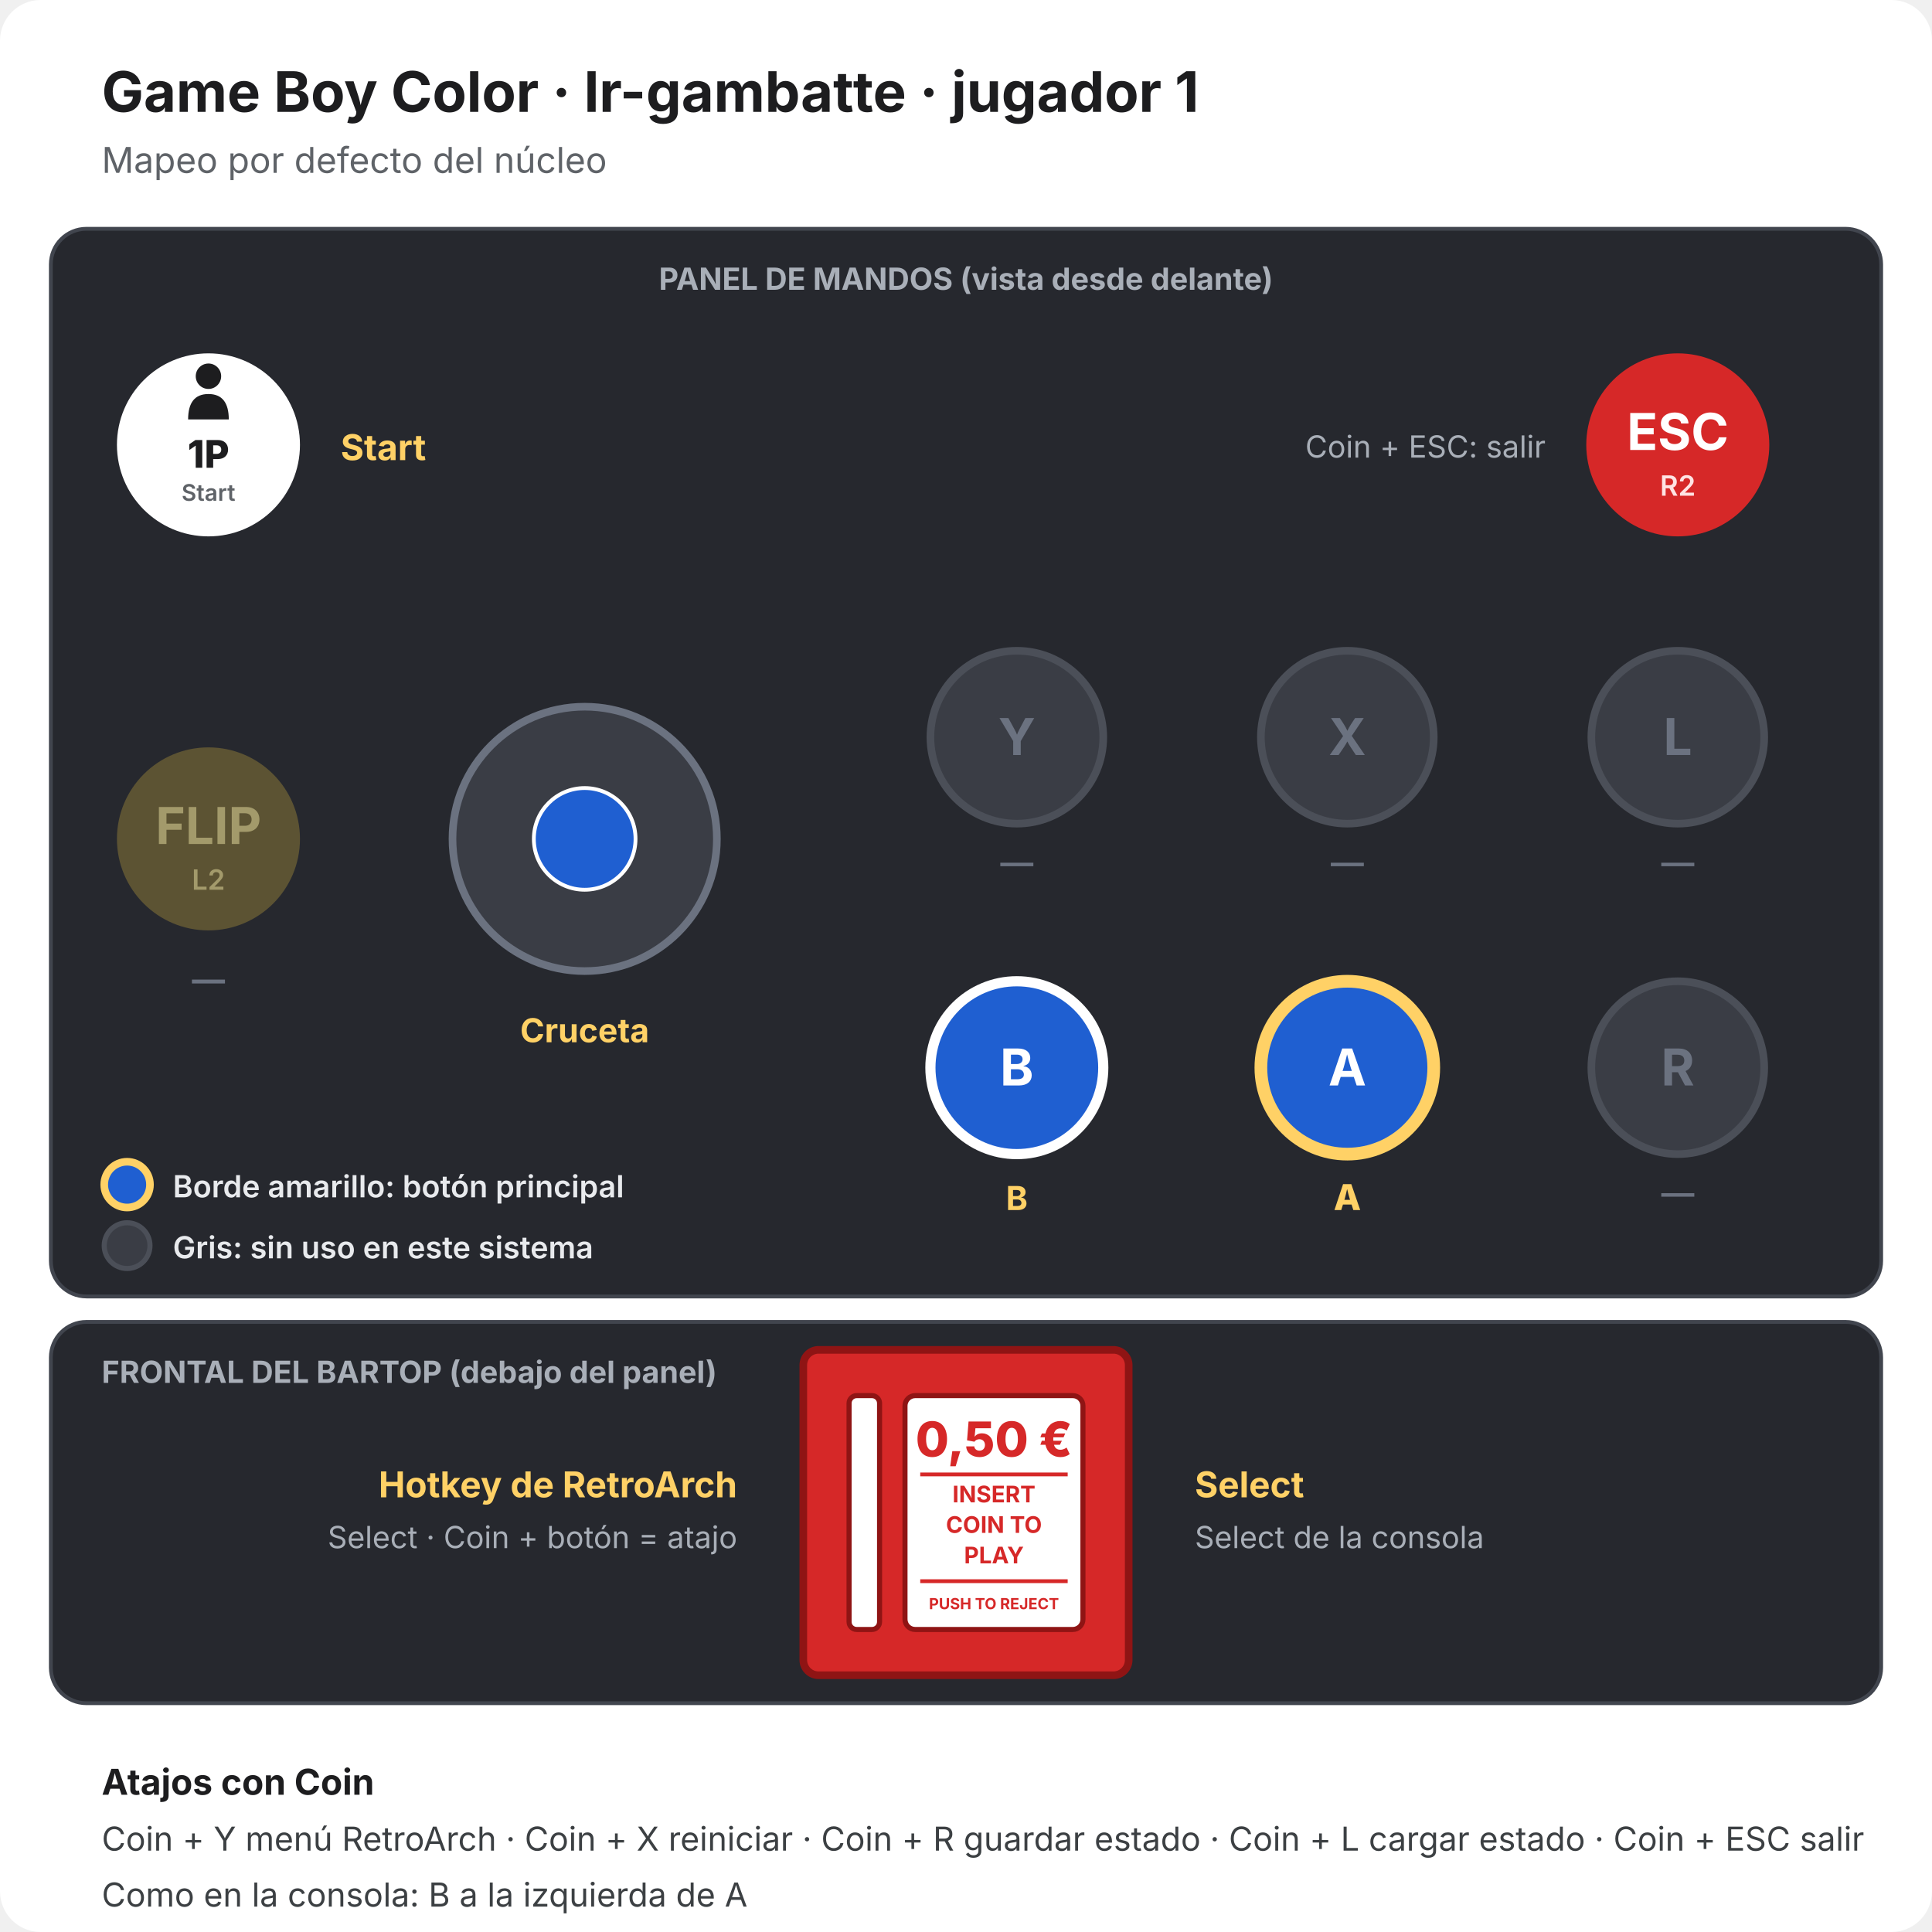
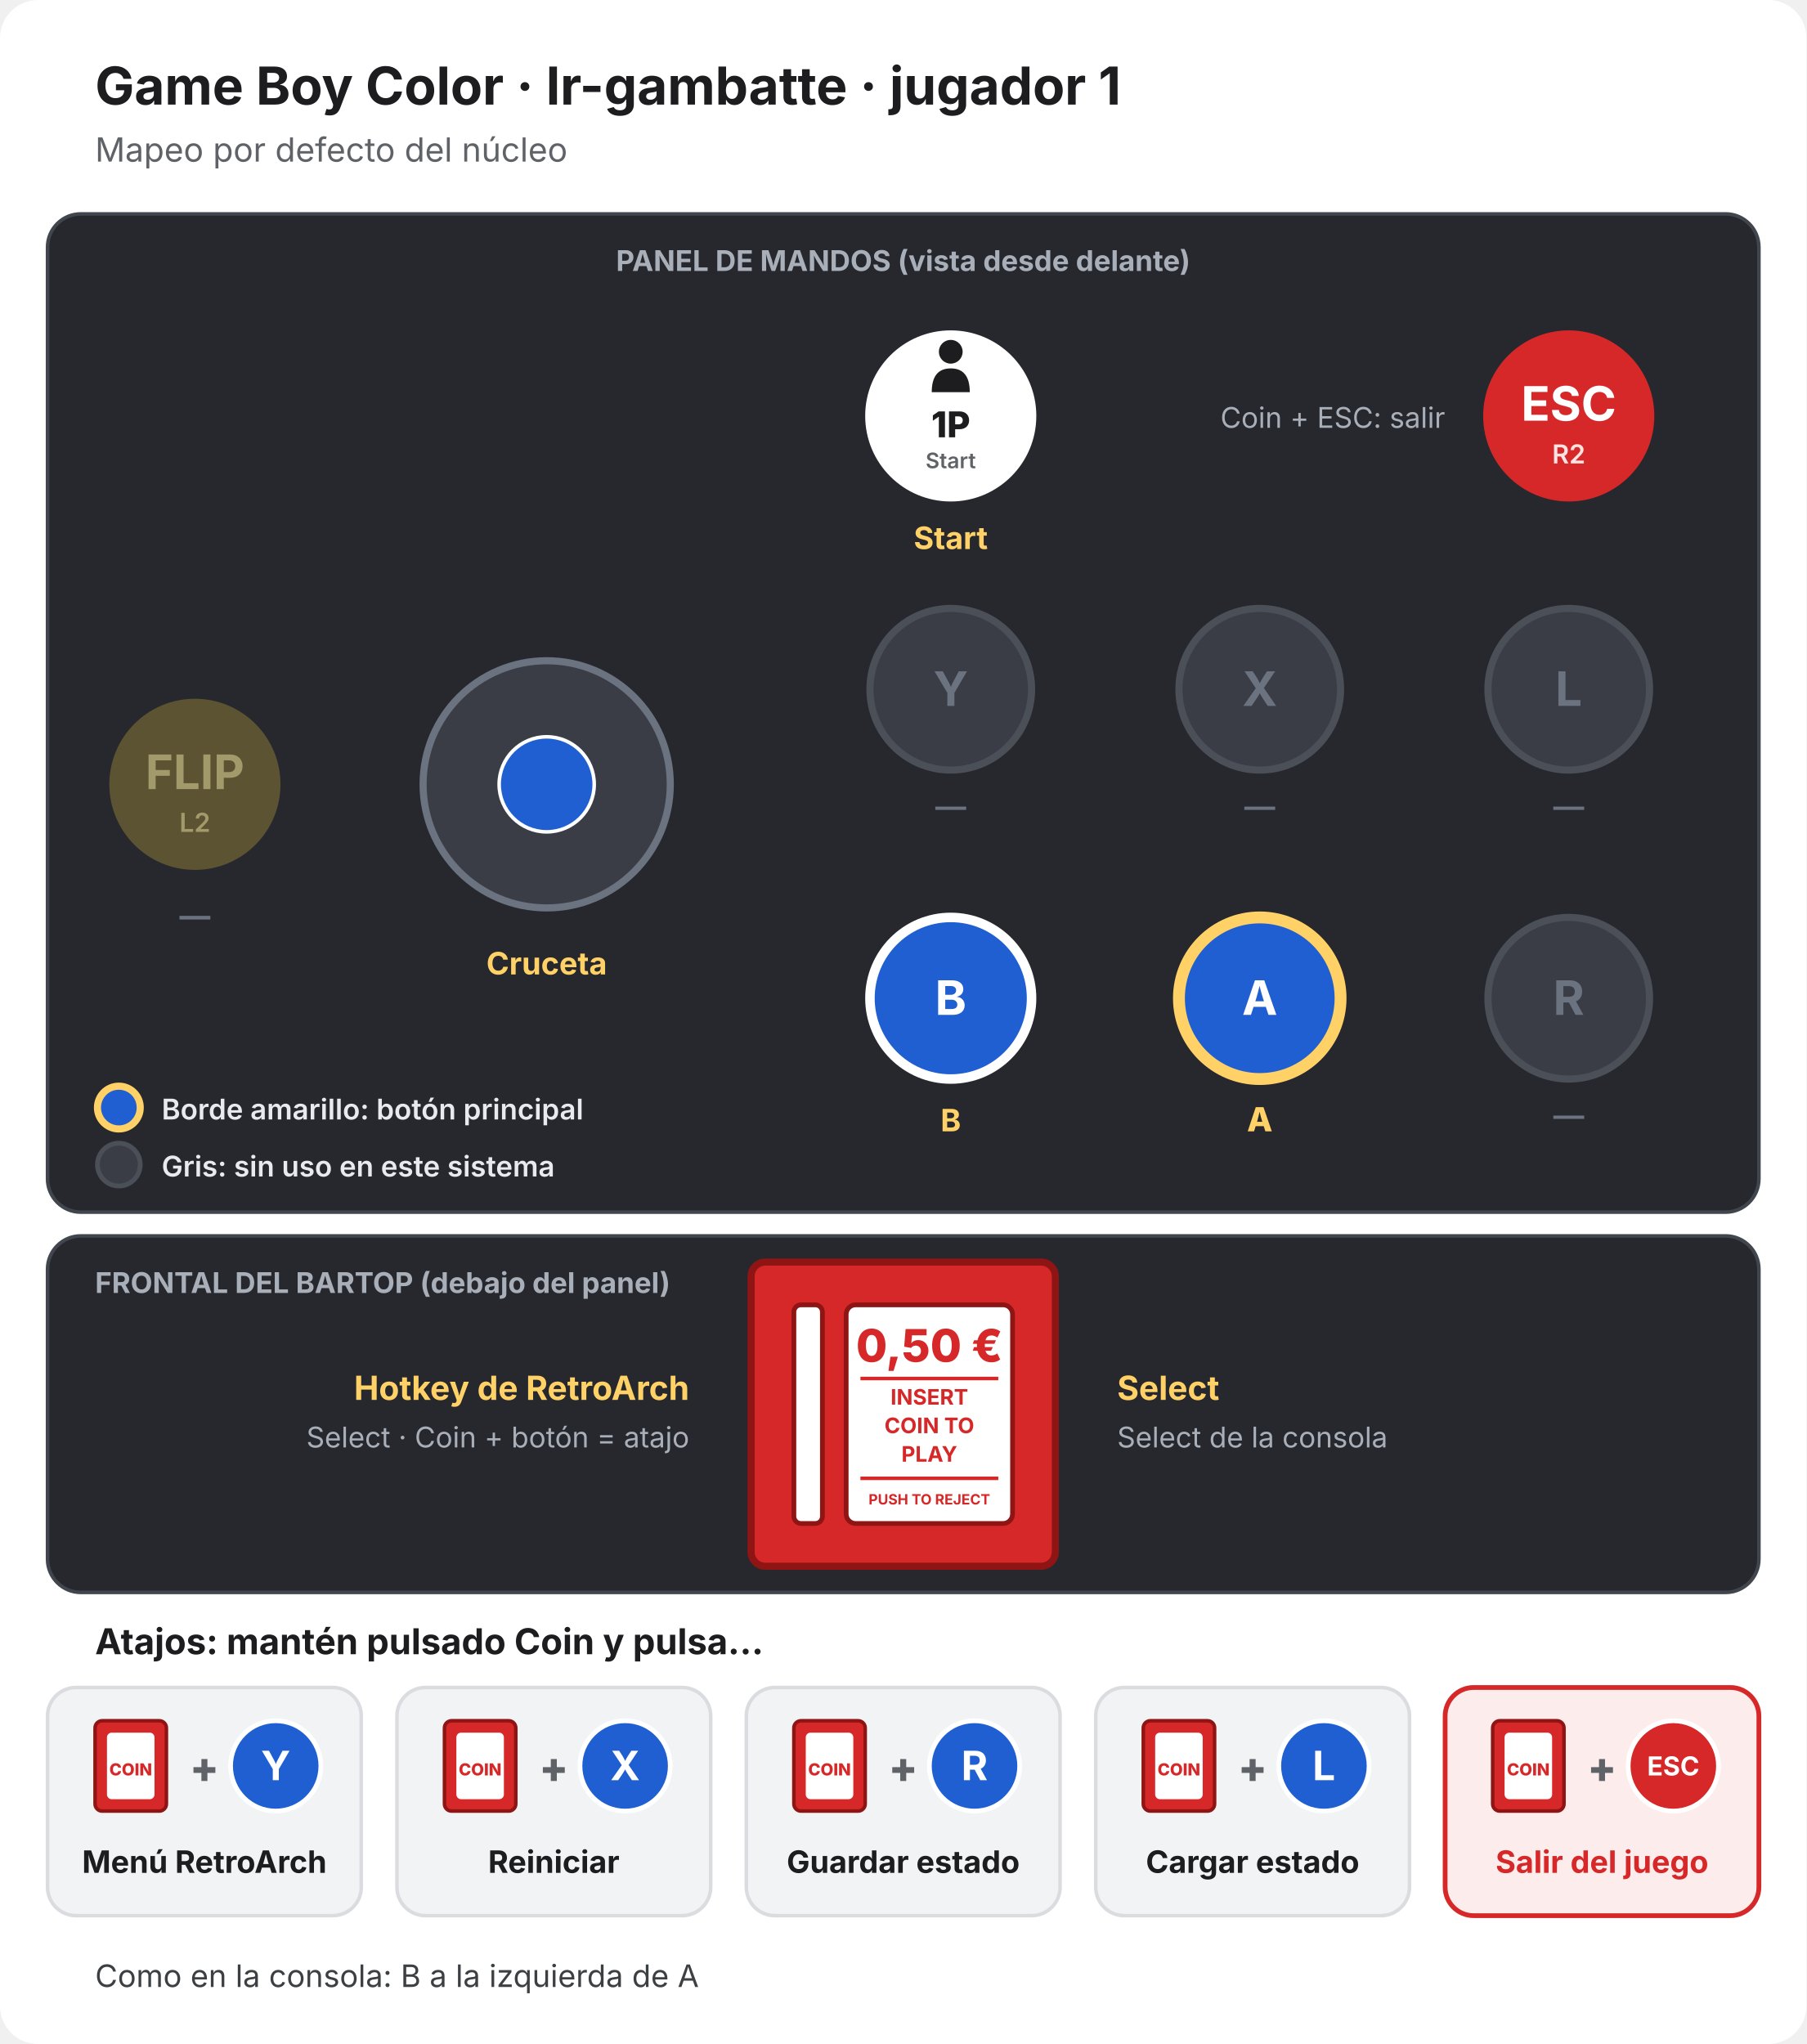
- <svg xmlns="http://www.w3.org/2000/svg" viewBox="0 0 760 760" width="760" height="760" font-family="Inter, Segoe UI, Helvetica, Arial, sans-serif">
-   <rect width="760" height="760" rx="16" fill="#ffffff" />
+ <svg xmlns="http://www.w3.org/2000/svg" viewBox="0 0 760 860" width="760" height="860" font-family="Inter, Segoe UI, Helvetica, Arial, sans-serif">
+   <rect width="760" height="860" rx="16" fill="#ffffff" />
  <text x="40" y="44" font-size="22" font-weight="700" fill="#1d1d1f" text-anchor="start">Game Boy Color · lr-gambatte · jugador 1</text>
  <text x="40" y="68" font-size="14" font-weight="400" fill="#5f6368" text-anchor="start">Mapeo por defecto del núcleo</text>
  <rect x="20" y="90" width="720" height="420" rx="14" fill="#26282e" stroke="#41454e" stroke-width="1.5" />
  <text x="380" y="114" font-size="12" font-weight="700" fill="#a9afb8" text-anchor="middle">PANEL DE MANDOS (vista desde delante)</text>
-   <circle cx="82" cy="175" r="34" fill="#ffffff" stroke="#ffffff" stroke-width="4" />
-   <circle cx="82" cy="148" r="5" fill="#1d1d1f" />
-   <path d="M74,165 Q74,155 82,155 Q90,155 90,165 Z" fill="#1d1d1f" />
-   <text x="82" y="184" font-size="15" font-weight="800" fill="#1d1d1f" text-anchor="middle">1P</text>
-   <text x="82" y="197" font-size="9" font-weight="600" fill="#5f6368" text-anchor="middle">Start</text>
-   <text x="134" y="181" font-size="14" font-weight="700" fill="#ffd166" text-anchor="start">Start</text>
+   <circle cx="400" cy="175" r="34" fill="#ffffff" stroke="#ffffff" stroke-width="4" />
+   <circle cx="400" cy="148" r="5" fill="#1d1d1f" />
+   <path d="M392,165 Q392,155 400,155 Q408,155 408,165 Z" fill="#1d1d1f" />
+   <text x="400" y="184" font-size="15" font-weight="800" fill="#1d1d1f" text-anchor="middle">1P</text>
+   <text x="400" y="197" font-size="9" font-weight="600" fill="#5f6368" text-anchor="middle">Start</text>
+   <text x="400" y="231" font-size="13" font-weight="700" fill="#ffd166" text-anchor="middle">Start</text>
  <circle cx="660" cy="175" r="34" fill="#d62828" stroke="#d62828" stroke-width="4" />
  <text x="660" y="177" font-size="20" font-weight="700" fill="#ffffff" text-anchor="middle">ESC</text>
  <text x="660" y="195" font-size="11" font-weight="600" fill="#ffe3e3" text-anchor="middle">R2</text>
  <text x="608" y="180" font-size="12" font-weight="400" fill="#a9afb8" text-anchor="end">Coin + ESC: salir</text>
  <circle cx="82" cy="330" r="34" fill="#5c5333" stroke="#5c5333" stroke-width="4" />
  <text x="82" y="332" font-size="20" font-weight="700" fill="#a39a6b" text-anchor="middle">FLIP</text>
  <text x="82" y="350" font-size="11" font-weight="600" fill="#a39a6b" text-anchor="middle">L2</text>
  <text x="82" y="390" font-size="13" font-weight="700" fill="#6b7280" text-anchor="middle">—</text>
  <circle cx="50" cy="466" r="9" fill="#1f5fd1" stroke="#ffd166" stroke-width="3" />
  <text x="68" y="471" font-size="12" font-weight="600" fill="#e8eaed" text-anchor="start">Borde amarillo: botón principal</text>
  <circle cx="50" cy="490" r="9" fill="#3a3d45" stroke="#4b4f58" stroke-width="2" />
  <text x="68" y="495" font-size="12" font-weight="600" fill="#e8eaed" text-anchor="start">Gris: sin uso en este sistema</text>
  <circle cx="230" cy="330" r="52" fill="#3a3d45" stroke="#6b7280" stroke-width="3" />
  <circle cx="230" cy="330" r="20" fill="#1f5fd1" stroke="#ffffff" stroke-width="1.5" />
  <text x="230" y="410" font-size="13" font-weight="700" fill="#ffd166" text-anchor="middle">Cruceta</text>
  <circle cx="400" cy="290" r="34" fill="#3a3d45" stroke="#4b4f58" stroke-width="3" />
  <text x="400" y="297" font-size="20" font-weight="700" fill="#6b7280" text-anchor="middle">Y</text>
  <text x="400" y="344" font-size="13" font-weight="600" fill="#6b7280" text-anchor="middle">—</text>
  <circle cx="530" cy="290" r="34" fill="#3a3d45" stroke="#4b4f58" stroke-width="3" />
  <text x="530" y="297" font-size="20" font-weight="700" fill="#6b7280" text-anchor="middle">X</text>
  <text x="530" y="344" font-size="13" font-weight="600" fill="#6b7280" text-anchor="middle">—</text>
  <circle cx="660" cy="290" r="34" fill="#3a3d45" stroke="#4b4f58" stroke-width="3" />
  <text x="660" y="297" font-size="20" font-weight="700" fill="#6b7280" text-anchor="middle">L</text>
  <text x="660" y="344" font-size="13" font-weight="600" fill="#6b7280" text-anchor="middle">—</text>
  <circle cx="400" cy="420" r="34" fill="#1f5fd1" stroke="#ffffff" stroke-width="4" />
  <text x="400" y="427" font-size="20" font-weight="700" fill="#ffffff" text-anchor="middle">B</text>
  <text x="400" y="476" font-size="13" font-weight="700" fill="#ffd166" text-anchor="middle">B</text>
  <circle cx="530" cy="420" r="34" fill="#1f5fd1" stroke="#ffd166" stroke-width="5" />
  <text x="530" y="427" font-size="20" font-weight="700" fill="#ffffff" text-anchor="middle">A</text>
  <text x="530" y="476" font-size="14" font-weight="800" fill="#ffd166" text-anchor="middle">A</text>
  <circle cx="660" cy="420" r="34" fill="#3a3d45" stroke="#4b4f58" stroke-width="3" />
  <text x="660" y="427" font-size="20" font-weight="700" fill="#6b7280" text-anchor="middle">R</text>
  <text x="660" y="474" font-size="13" font-weight="600" fill="#6b7280" text-anchor="middle">—</text>
  <rect x="20" y="520" width="720" height="150" rx="14" fill="#26282e" stroke="#41454e" stroke-width="1.5" />
  <text x="40" y="544" font-size="12" font-weight="700" fill="#a9afb8" text-anchor="start">FRONTAL DEL BARTOP (debajo del panel)</text>
  <rect x="316" y="531" width="128" height="128" rx="6" fill="#d62828" stroke="#8f1414" stroke-width="3" />
  <rect x="334" y="549" width="12" height="92" rx="3" fill="#ffffff" stroke="#8f1414" stroke-width="2" />
  <rect x="356" y="549" width="70" height="92" rx="4" fill="#ffffff" stroke="#8f1414" stroke-width="2" />
  <text x="391" y="573" font-size="19" font-weight="800" fill="#d62828" text-anchor="middle">0,50 €</text>
  <line x1="362" y1="580" x2="420" y2="580" stroke="#d62828" stroke-width="1.5" />
  <text x="391" y="591" font-size="9" font-weight="700" fill="#d62828" text-anchor="middle">INSERT</text>
  <text x="391" y="603" font-size="9" font-weight="700" fill="#d62828" text-anchor="middle">COIN TO</text>
  <text x="391" y="615" font-size="9" font-weight="700" fill="#d62828" text-anchor="middle">PLAY</text>
  <line x1="362" y1="622" x2="420" y2="622" stroke="#d62828" stroke-width="1.5" />
  <text x="391" y="633" font-size="6" font-weight="700" fill="#d62828" text-anchor="middle">PUSH TO REJECT</text>
  <text x="290" y="589" font-size="14" font-weight="700" fill="#ffd166" text-anchor="end">Hotkey de RetroArch</text>
  <text x="290" y="609" font-size="12" font-weight="400" fill="#a9afb8" text-anchor="end">Select · Coin + botón = atajo</text>
  <text x="470" y="589" font-size="14" font-weight="700" fill="#ffd166" text-anchor="start">Select</text>
  <text x="470" y="609" font-size="12" font-weight="400" fill="#a9afb8" text-anchor="start">Select de la consola</text>
-   <text x="40" y="706" font-size="14" font-weight="700" fill="#1d1d1f" text-anchor="start">Atajos con Coin</text>
-   <text x="40" y="728" font-size="13" font-weight="400" fill="#3c4043" text-anchor="start">Coin + Y menú RetroArch · Coin + X reiniciar · Coin + R guardar estado · Coin + L cargar estado · Coin + ESC salir</text>
-   <text x="40" y="750" font-size="13" font-weight="400" fill="#3c4043" text-anchor="start">Como en la consola: B a la izquierda de A</text>
+   <text x="40" y="696" font-size="15" font-weight="700" fill="#1d1d1f" text-anchor="start">Atajos: mantén pulsado Coin y pulsa…</text>
+   <rect x="20" y="710" width="132" height="96" rx="12" fill="#f1f3f4" stroke="#dadce0" stroke-width="1.5" />
+   <rect x="40.0" y="724" width="30" height="38" rx="3" fill="#d62828" stroke="#8f1414" stroke-width="1.5" />
+   <rect x="45.0" y="729" width="20" height="28" rx="2" fill="#ffffff" />
+   <text x="55.0" y="747" font-size="7" font-weight="800" fill="#d62828" text-anchor="middle">COIN</text>
+   <text x="86.0" y="750" font-size="18" font-weight="800" fill="#5f6368" text-anchor="middle">+</text>
+   <circle cx="116.0" cy="743" r="19" fill="#1f5fd1" stroke="#ffffff" stroke-width="2" />
+   <text x="116.0" y="749" font-size="17" font-weight="700" fill="#ffffff" text-anchor="middle">Y</text>
+   <text x="86.0" y="788" font-size="13" font-weight="700" fill="#1d1d1f" text-anchor="middle">Menú RetroArch</text>
+   <rect x="167" y="710" width="132" height="96" rx="12" fill="#f1f3f4" stroke="#dadce0" stroke-width="1.5" />
+   <rect x="187.0" y="724" width="30" height="38" rx="3" fill="#d62828" stroke="#8f1414" stroke-width="1.5" />
+   <rect x="192.0" y="729" width="20" height="28" rx="2" fill="#ffffff" />
+   <text x="202.0" y="747" font-size="7" font-weight="800" fill="#d62828" text-anchor="middle">COIN</text>
+   <text x="233.0" y="750" font-size="18" font-weight="800" fill="#5f6368" text-anchor="middle">+</text>
+   <circle cx="263.0" cy="743" r="19" fill="#1f5fd1" stroke="#ffffff" stroke-width="2" />
+   <text x="263.0" y="749" font-size="17" font-weight="700" fill="#ffffff" text-anchor="middle">X</text>
+   <text x="233.0" y="788" font-size="13" font-weight="700" fill="#1d1d1f" text-anchor="middle">Reiniciar</text>
+   <rect x="314" y="710" width="132" height="96" rx="12" fill="#f1f3f4" stroke="#dadce0" stroke-width="1.5" />
+   <rect x="334.0" y="724" width="30" height="38" rx="3" fill="#d62828" stroke="#8f1414" stroke-width="1.5" />
+   <rect x="339.0" y="729" width="20" height="28" rx="2" fill="#ffffff" />
+   <text x="349.0" y="747" font-size="7" font-weight="800" fill="#d62828" text-anchor="middle">COIN</text>
+   <text x="380.0" y="750" font-size="18" font-weight="800" fill="#5f6368" text-anchor="middle">+</text>
+   <circle cx="410.0" cy="743" r="19" fill="#1f5fd1" stroke="#ffffff" stroke-width="2" />
+   <text x="410.0" y="749" font-size="17" font-weight="700" fill="#ffffff" text-anchor="middle">R</text>
+   <text x="380.0" y="788" font-size="13" font-weight="700" fill="#1d1d1f" text-anchor="middle">Guardar estado</text>
+   <rect x="461" y="710" width="132" height="96" rx="12" fill="#f1f3f4" stroke="#dadce0" stroke-width="1.5" />
+   <rect x="481.0" y="724" width="30" height="38" rx="3" fill="#d62828" stroke="#8f1414" stroke-width="1.5" />
+   <rect x="486.0" y="729" width="20" height="28" rx="2" fill="#ffffff" />
+   <text x="496.0" y="747" font-size="7" font-weight="800" fill="#d62828" text-anchor="middle">COIN</text>
+   <text x="527.0" y="750" font-size="18" font-weight="800" fill="#5f6368" text-anchor="middle">+</text>
+   <circle cx="557.0" cy="743" r="19" fill="#1f5fd1" stroke="#ffffff" stroke-width="2" />
+   <text x="557.0" y="749" font-size="17" font-weight="700" fill="#ffffff" text-anchor="middle">L</text>
+   <text x="527.0" y="788" font-size="13" font-weight="700" fill="#1d1d1f" text-anchor="middle">Cargar estado</text>
+   <rect x="608" y="710" width="132" height="96" rx="12" fill="#fdecec" stroke="#d62828" stroke-width="2" />
+   <rect x="628.0" y="724" width="30" height="38" rx="3" fill="#d62828" stroke="#8f1414" stroke-width="1.5" />
+   <rect x="633.0" y="729" width="20" height="28" rx="2" fill="#ffffff" />
+   <text x="643.0" y="747" font-size="7" font-weight="800" fill="#d62828" text-anchor="middle">COIN</text>
+   <text x="674.0" y="750" font-size="18" font-weight="800" fill="#5f6368" text-anchor="middle">+</text>
+   <circle cx="704.0" cy="743" r="19" fill="#d62828" stroke="#ffffff" stroke-width="2" />
+   <text x="704.0" y="747" font-size="11" font-weight="700" fill="#ffffff" text-anchor="middle">ESC</text>
+   <text x="674.0" y="788" font-size="13" font-weight="700" fill="#d62828" text-anchor="middle">Salir del juego</text>
+   <text x="40" y="836" font-size="13" font-weight="400" fill="#3c4043" text-anchor="start">Como en la consola: B a la izquierda de A</text>
</svg>
